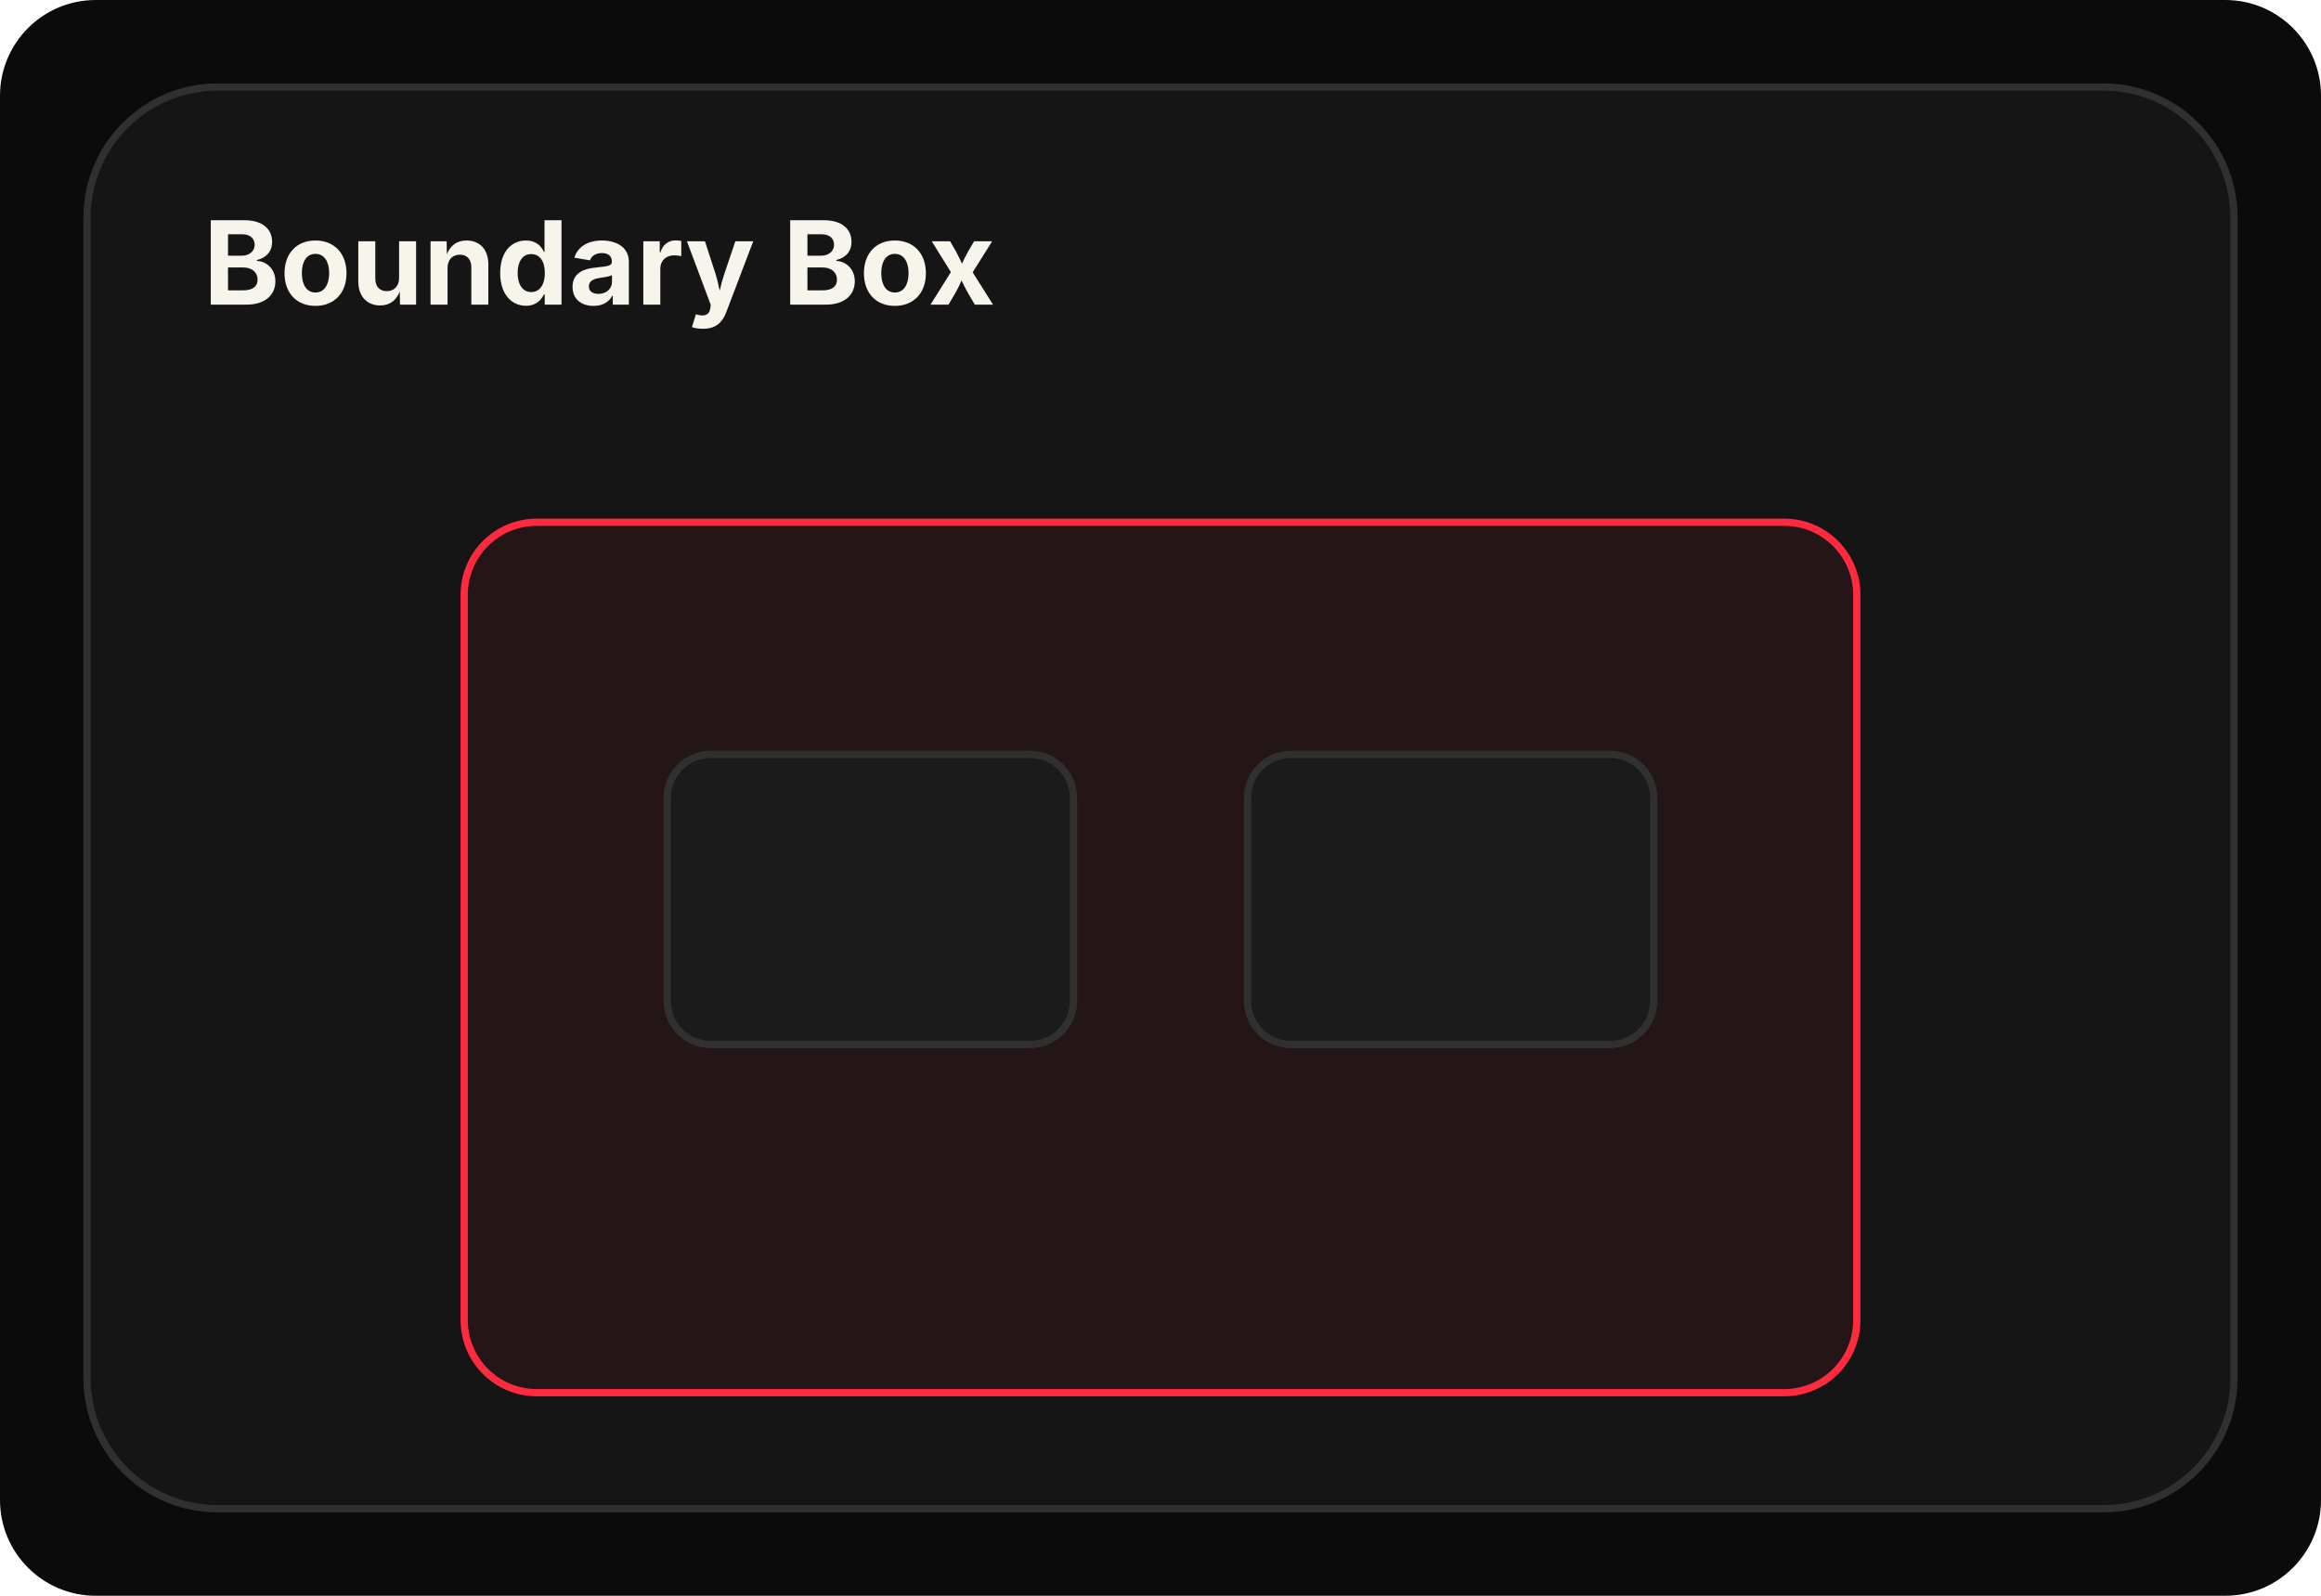
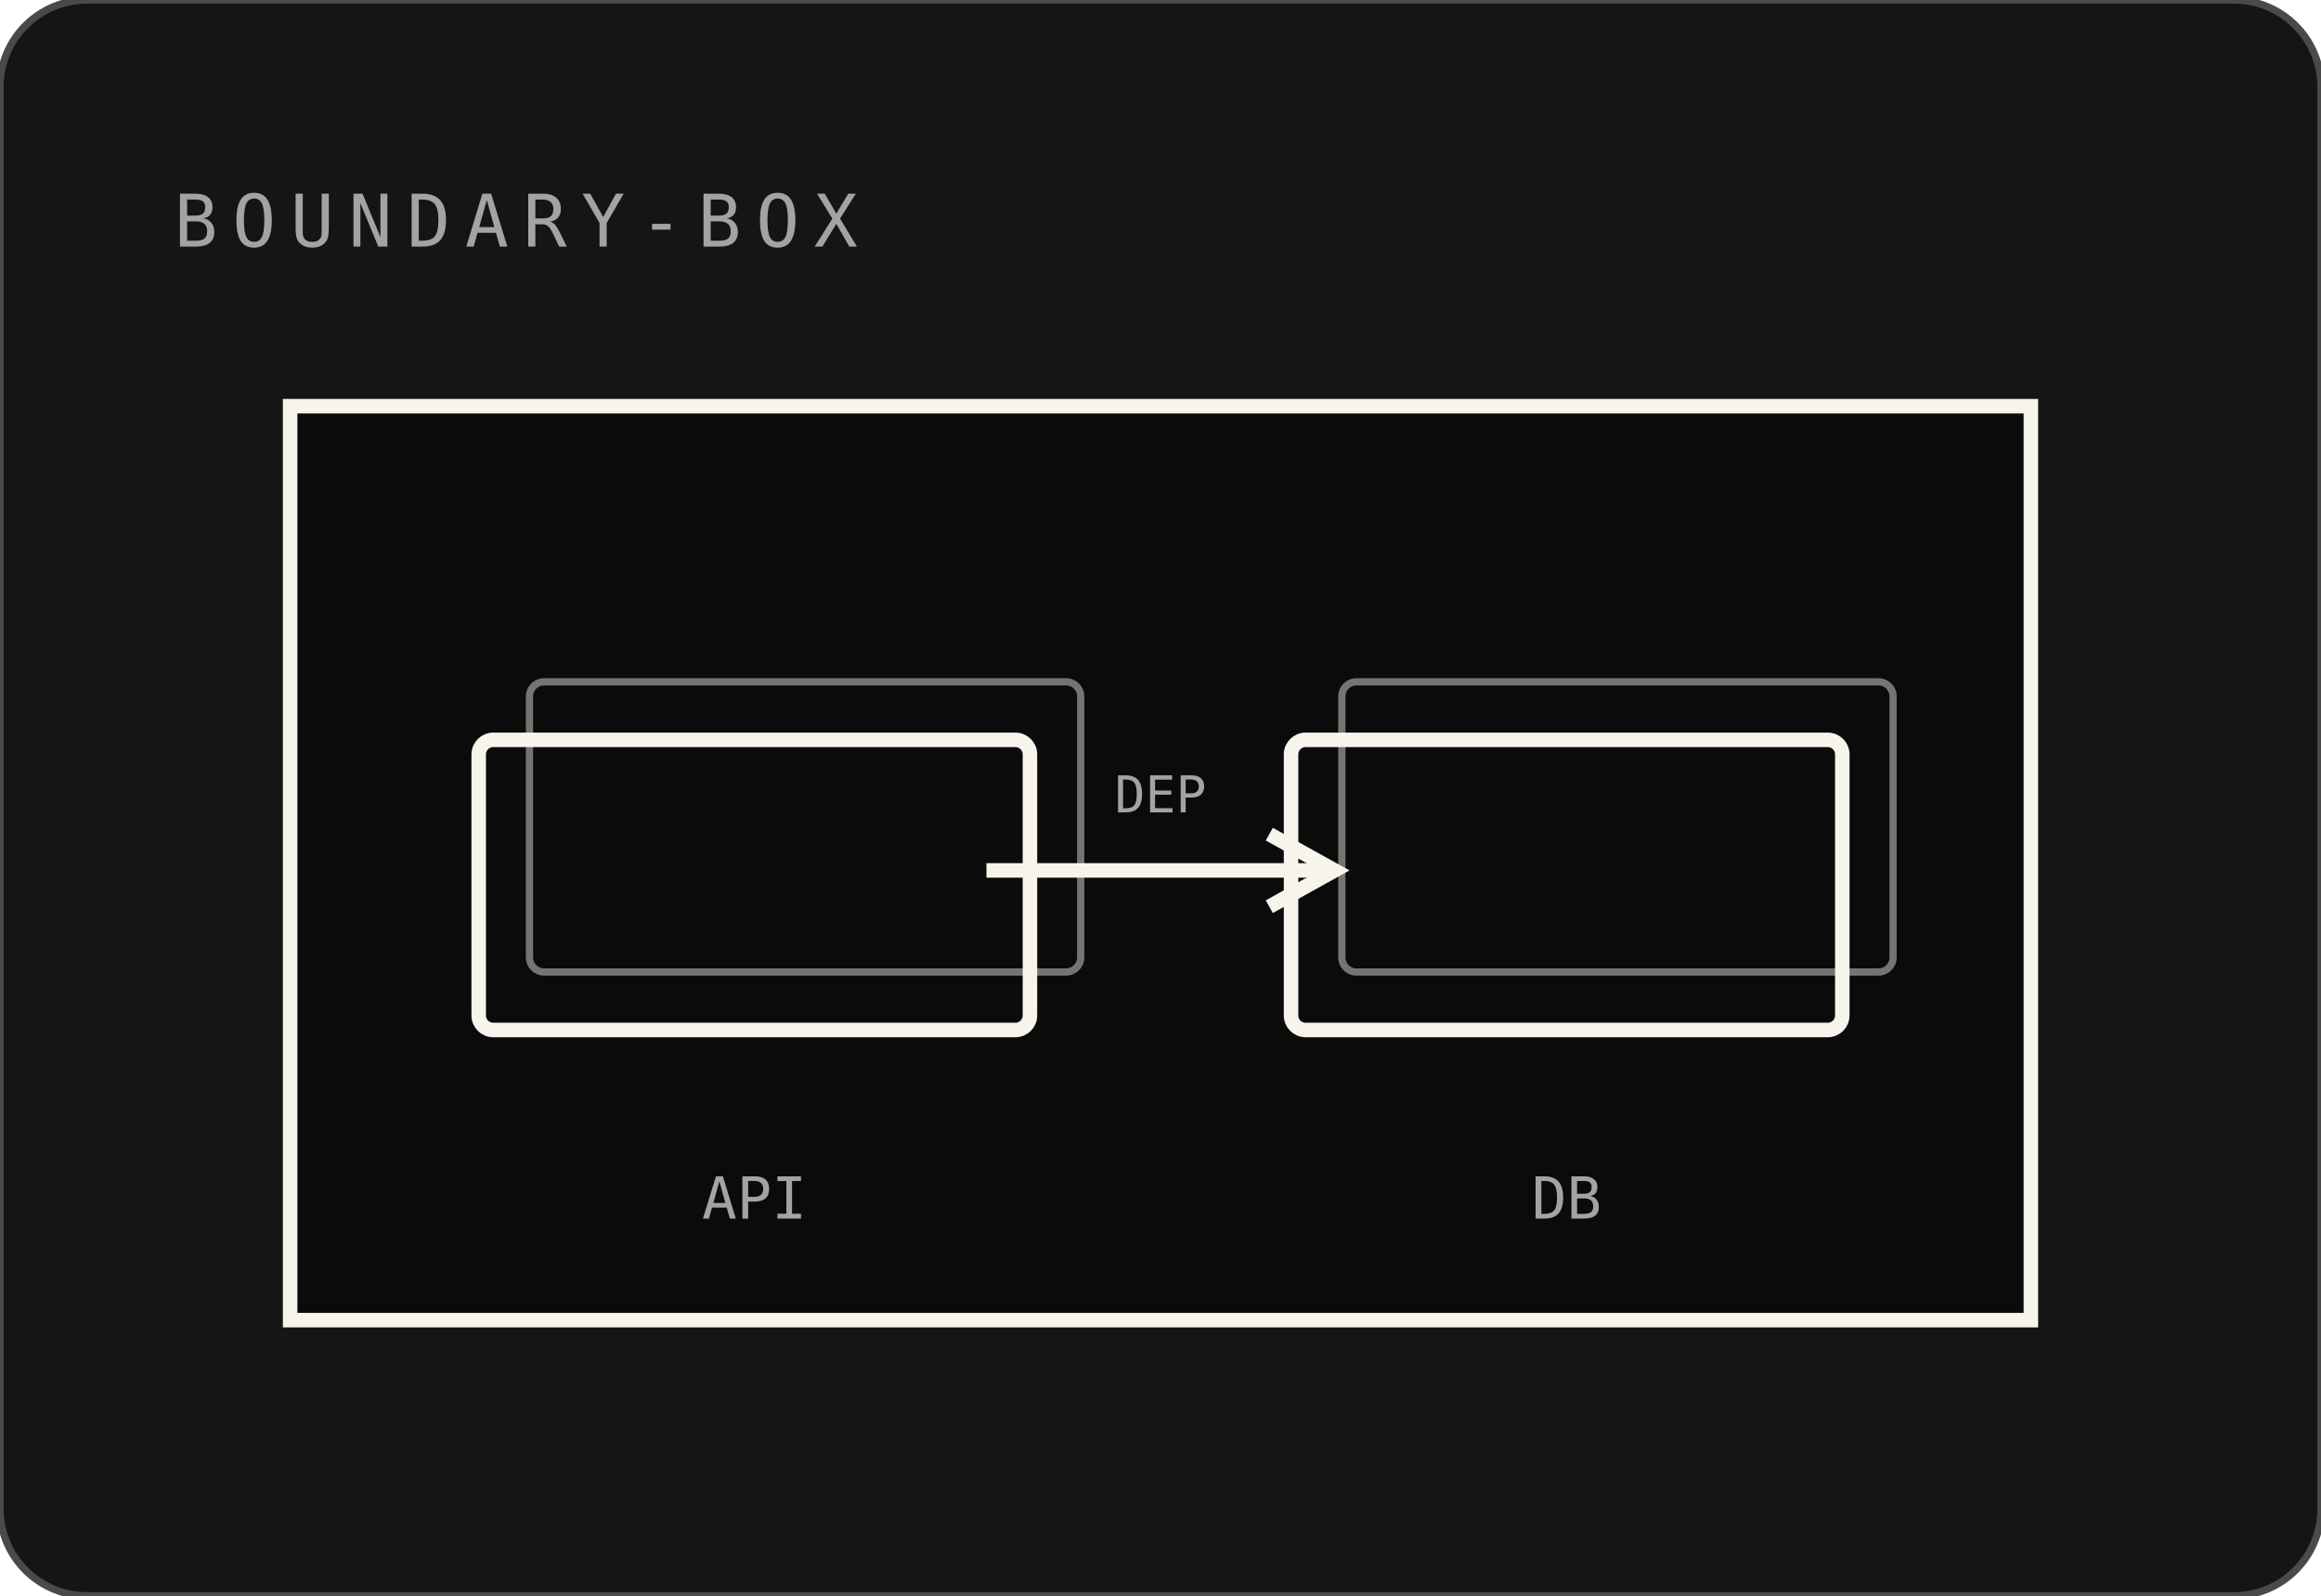
- <svg xmlns="http://www.w3.org/2000/svg" viewBox="0 0 320 220" role="img" aria-label="Boundary Box">
-   <rect width="320" height="220" rx="13.2" fill="#0B0B0B" />
-   <rect x="12" y="12" width="296" height="196" rx="18" fill="#151515" stroke="#303030" />
-   <text x="28" y="42" fill="#F7F4EC" font-family="Inter,Arial" font-size="16" font-weight="700">Boundary Box</text>
-   <rect x="64" y="72" width="192" height="120" rx="10" fill="#FF2A3D10" stroke="#FF2A3D" />
-   <rect x="92" y="104" width="56" height="40" rx="6" fill="#1B1B1B" stroke="#303030" />
-   <rect x="172" y="104" width="56" height="40" rx="6" fill="#1B1B1B" stroke="#303030" />
+ <svg xmlns="http://www.w3.org/2000/svg" viewBox="0 0 320 220" role="img" aria-labelledby="boundary-box-t boundary-box-d">
+   <rect width="320" height="220" rx="12" fill="#151515" stroke="#4A4A4A" />
+   <text x="24" y="34" fill="#A3A3A3" font-family="IBM Plex Mono,monospace" font-size="10" letter-spacing="2">BOUNDARY-BOX</text>
+   <path d="M40 56H280V182H40Z" fill="#0B0B0B" stroke="#F7F4EC" stroke-width="2" />
+   <rect x="66" y="102" width="76" height="40" rx="2" fill="#0B0B0B" stroke="#F7F4EC" stroke-width="2" />
+   <rect x="73" y="94" width="76" height="40" rx="2" fill="none" stroke="#F7F4EC" opacity=".45" />
+   <text x="104" y="168" text-anchor="middle" fill="#A3A3A3" font-family="IBM Plex Mono,monospace" font-size="8">API</text>
+   <rect x="178" y="102" width="76" height="40" rx="2" fill="#0B0B0B" stroke="#F7F4EC" stroke-width="2" />
+   <rect x="185" y="94" width="76" height="40" rx="2" fill="none" stroke="#F7F4EC" opacity=".45" />
+   <text x="216" y="168" text-anchor="middle" fill="#A3A3A3" font-family="IBM Plex Mono,monospace" font-size="8">DB</text>
+   <path d="M136 120L184 120" stroke="#F7F4EC" stroke-width="2" fill="none" />
+   <path d="M175 115L184 120L175 125" fill="none" stroke="#F7F4EC" stroke-width="2" />
+   <text x="160" y="112" text-anchor="middle" fill="#A3A3A3" font-family="IBM Plex Mono,monospace" font-size="7">DEP</text>
</svg>
